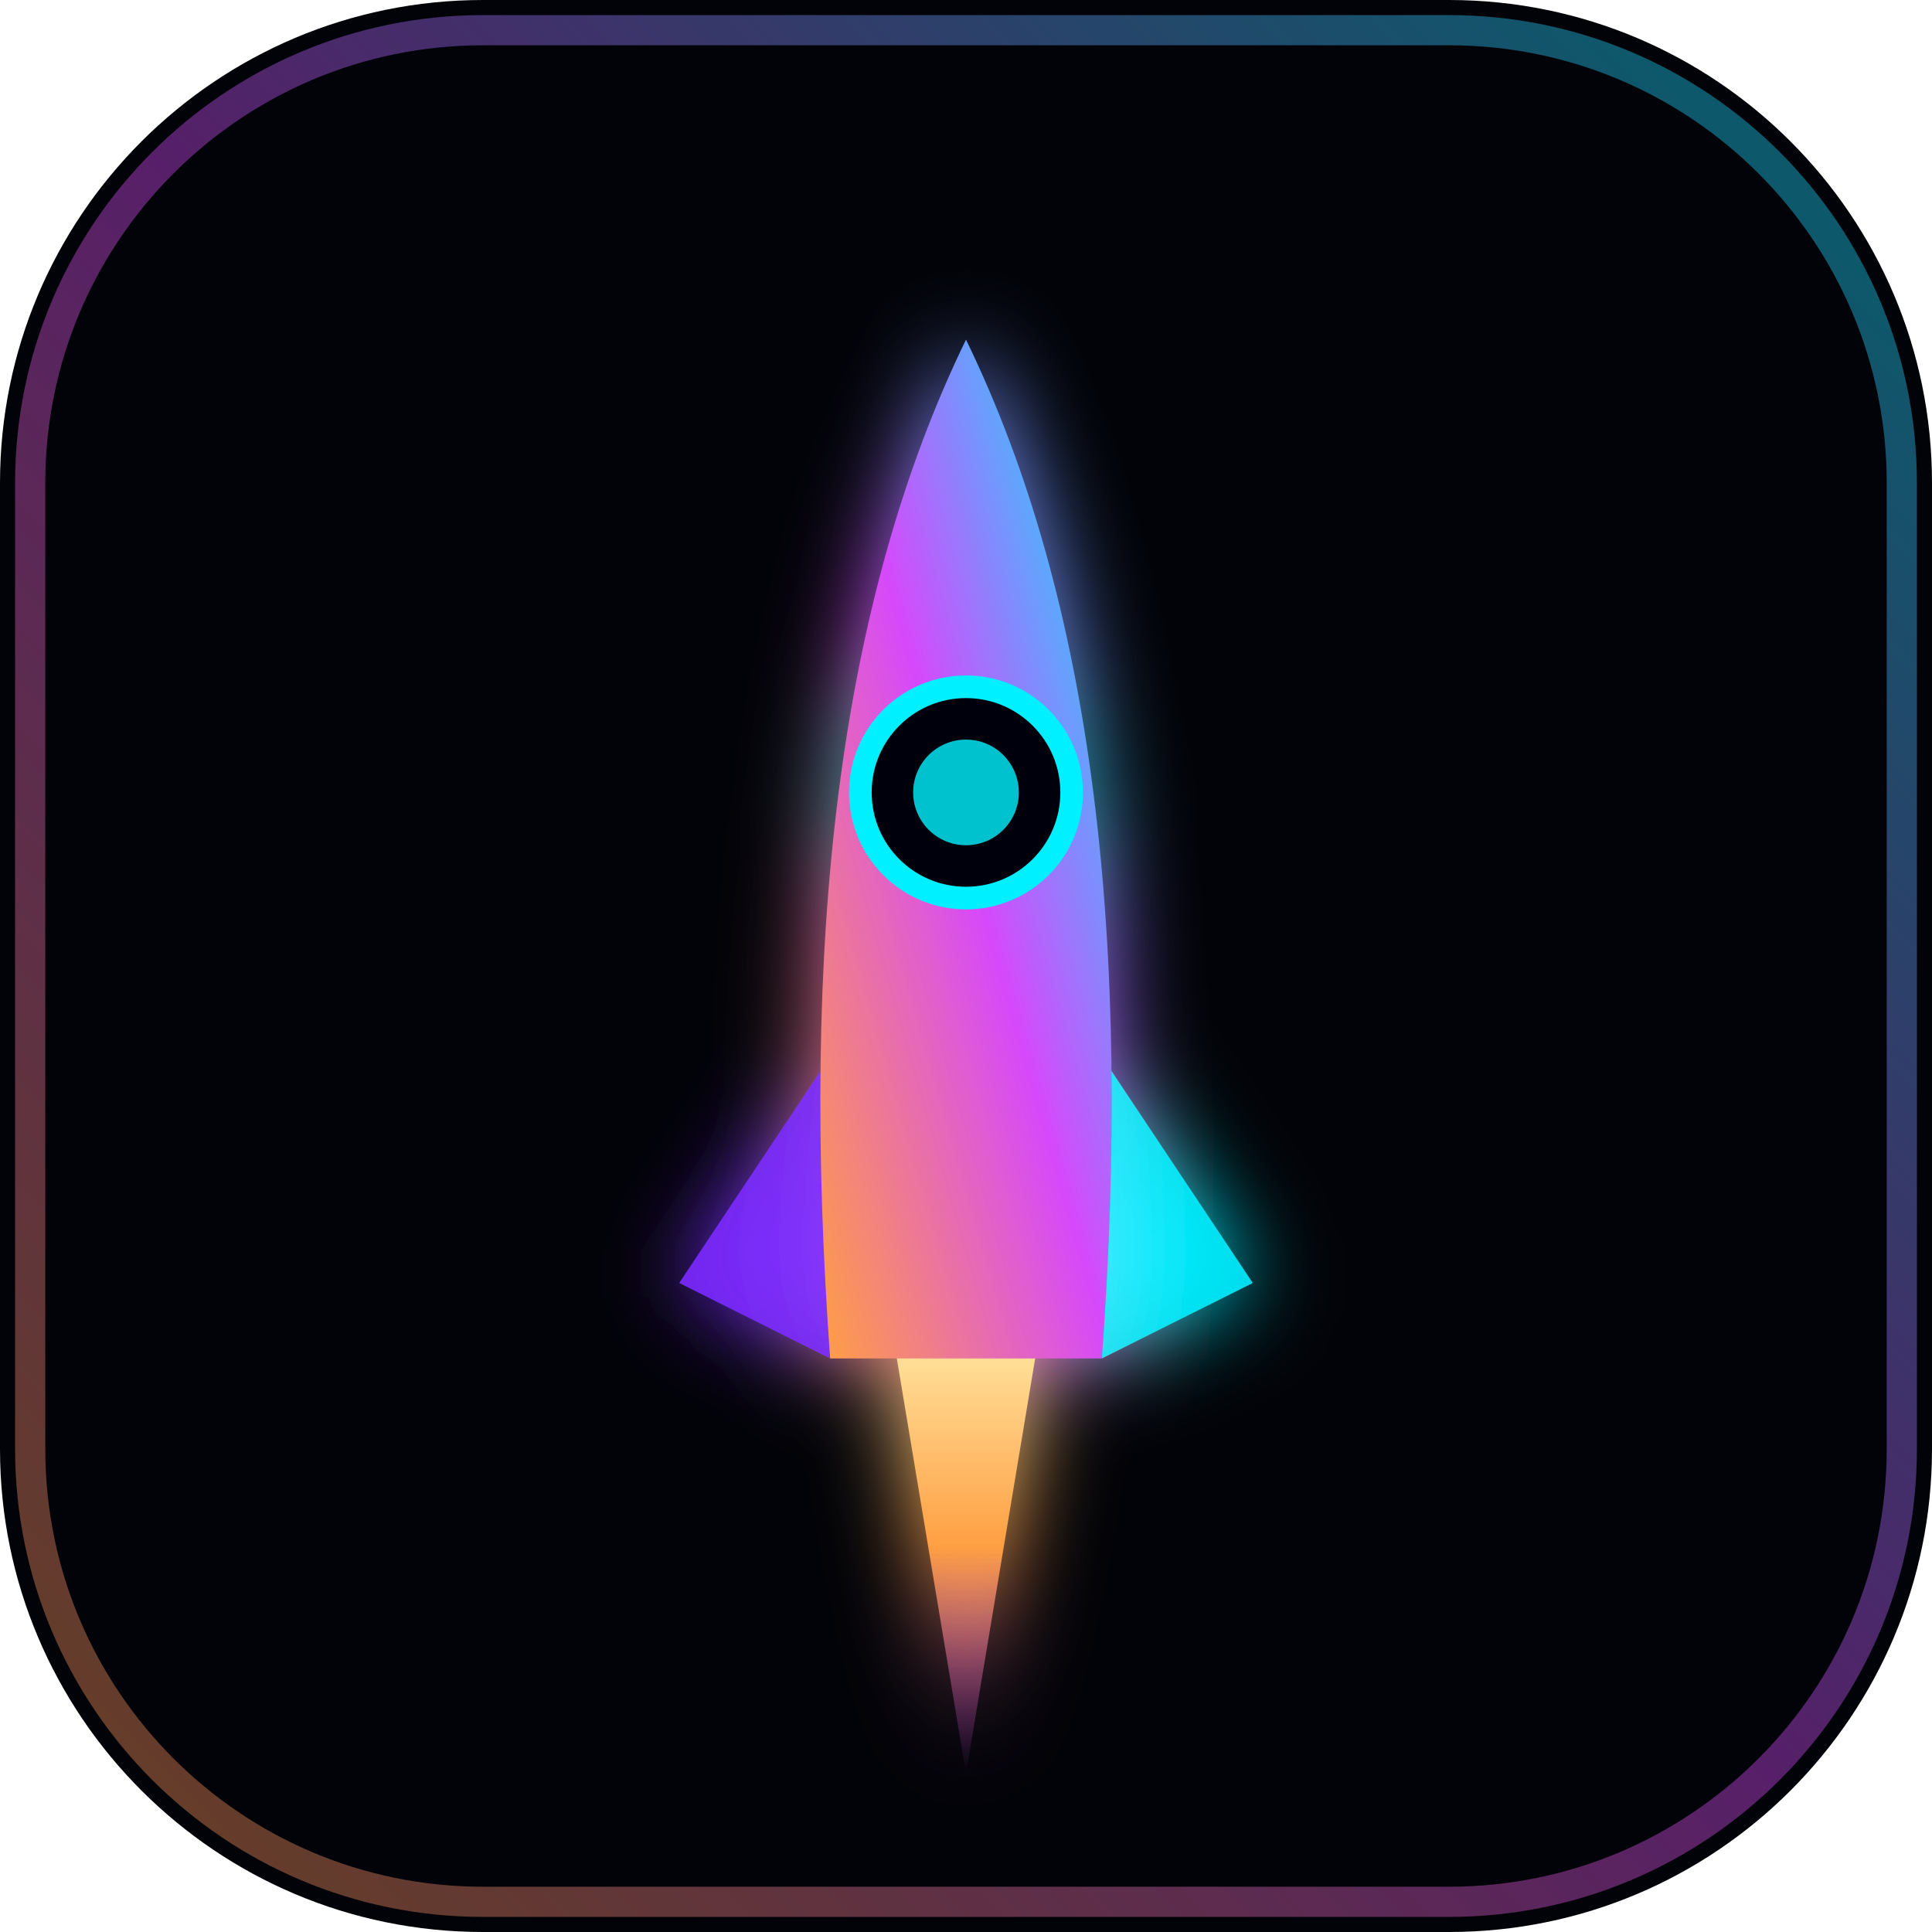
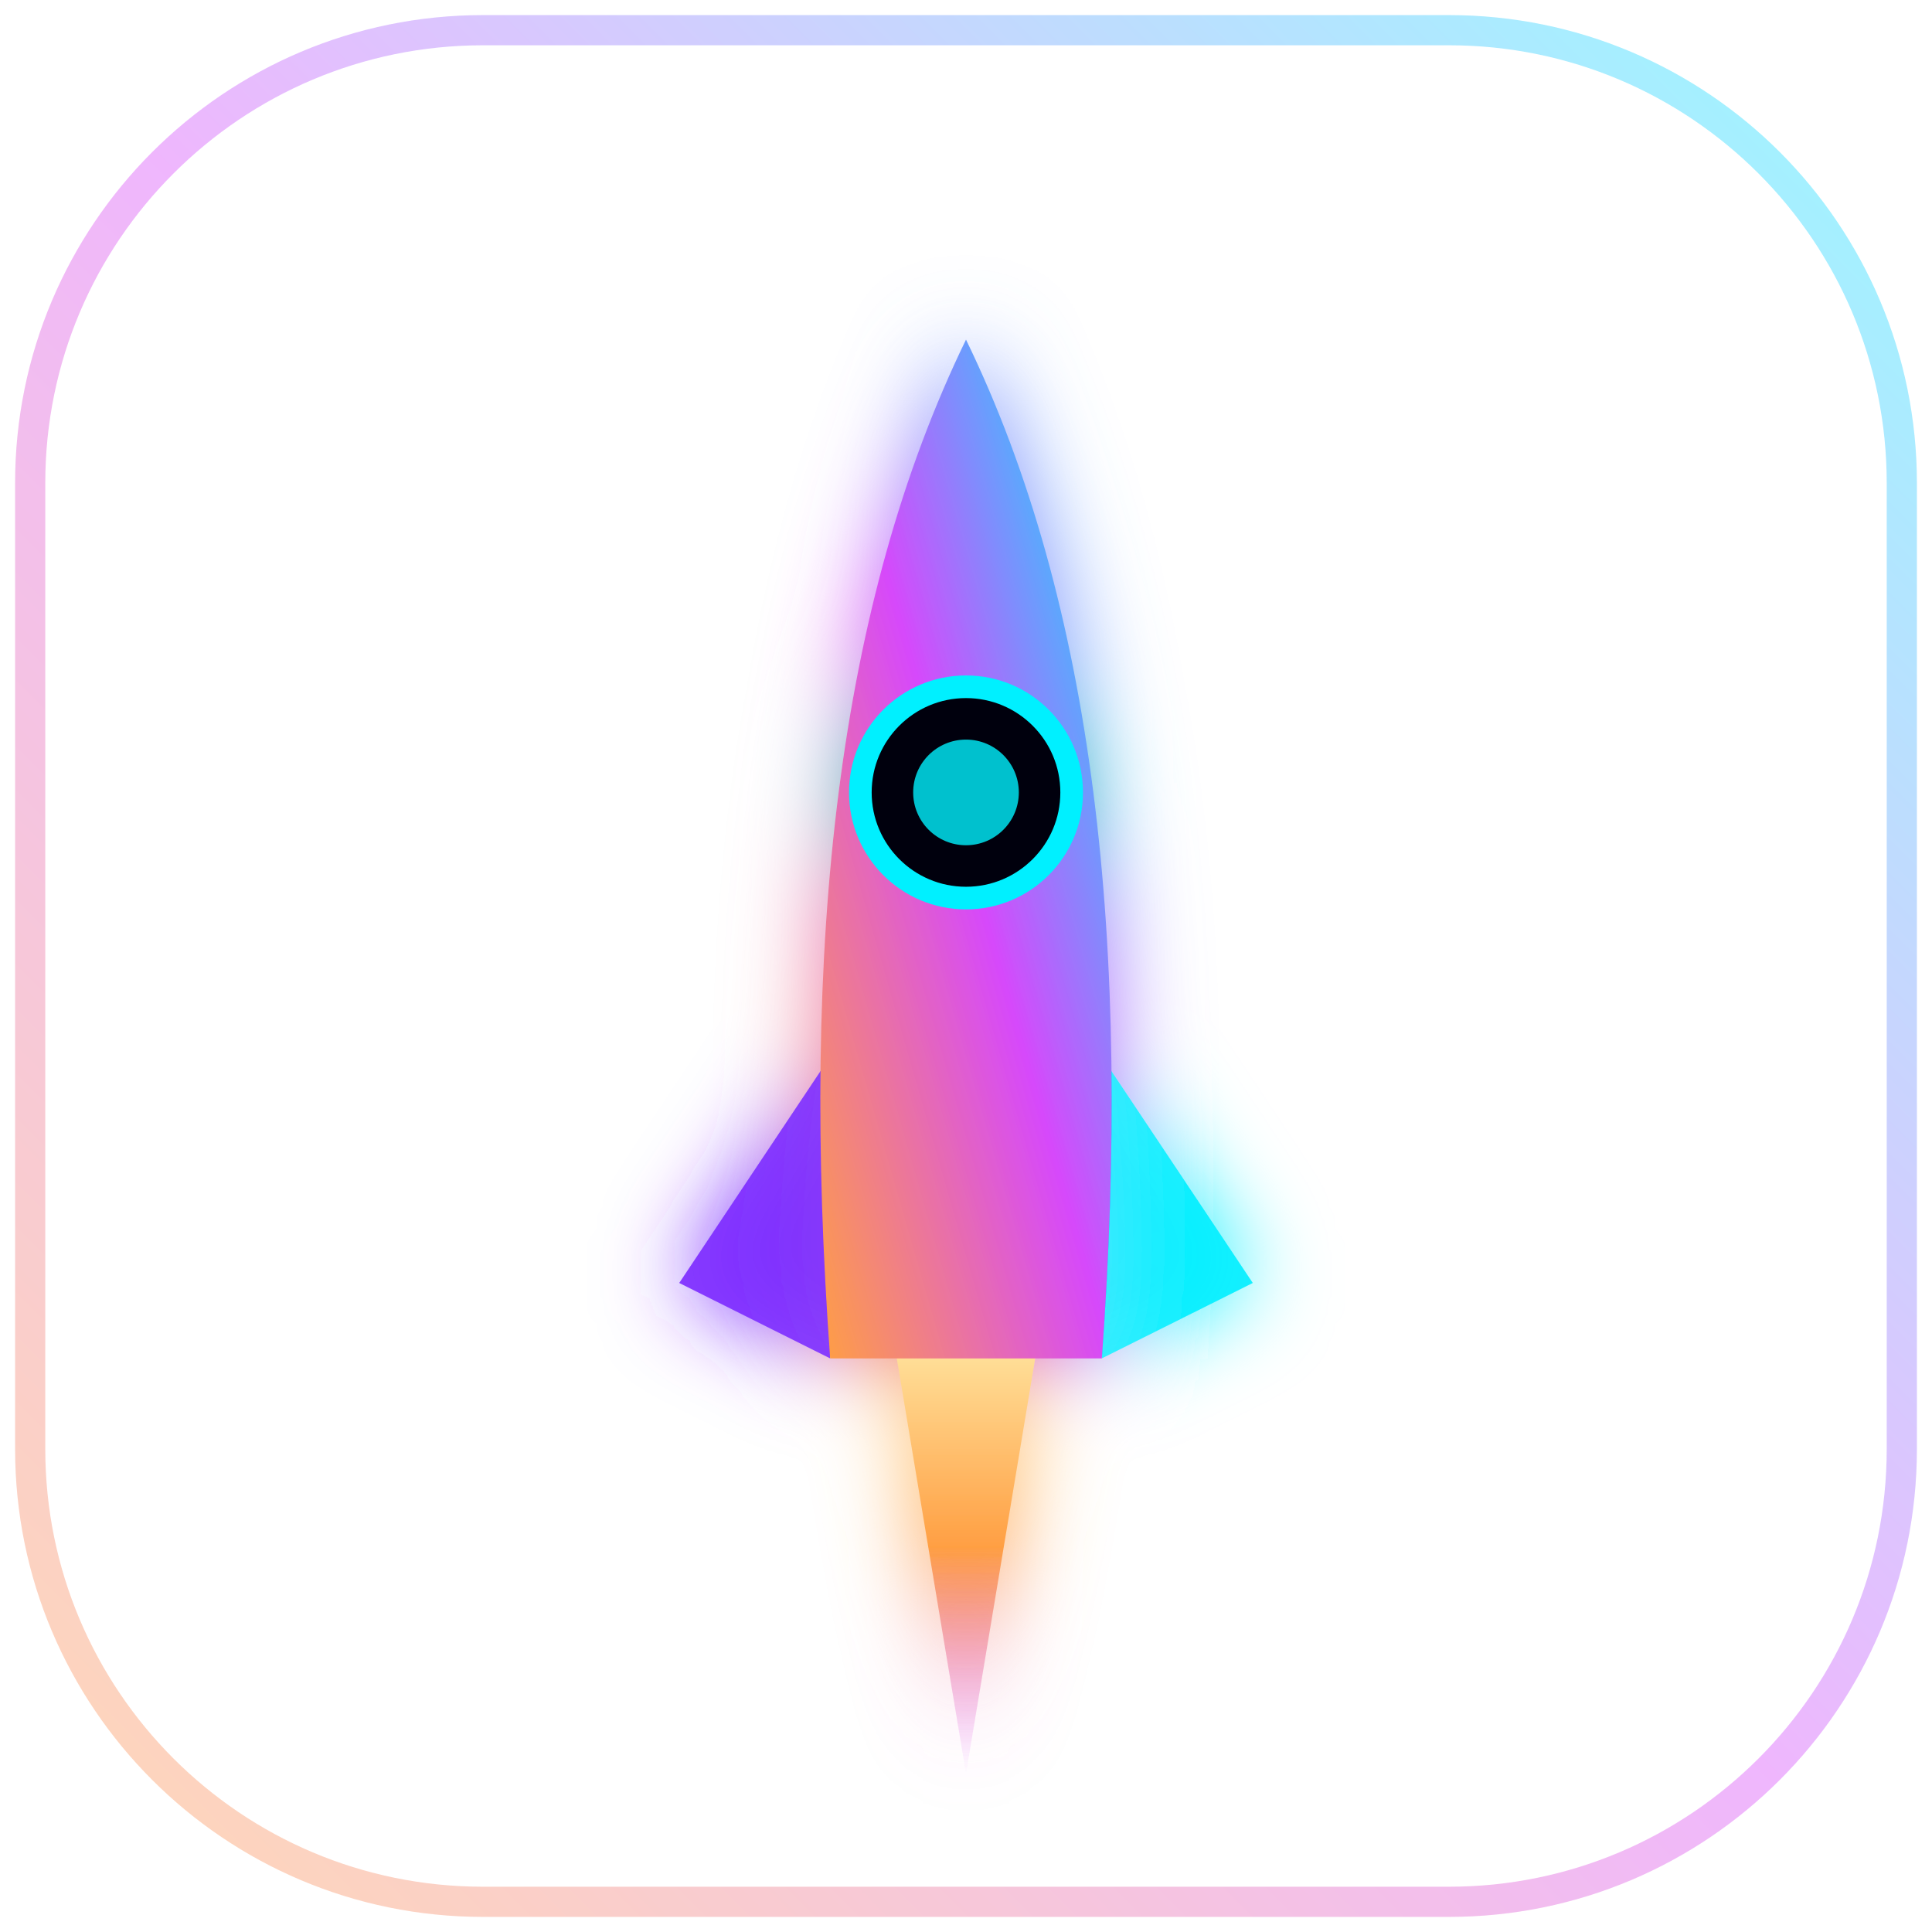
<svg xmlns="http://www.w3.org/2000/svg" viewBox="0 0 512 512" width="100%" height="100%">
  <defs>
    <linearGradient id="metaGrad" x1="0%" y1="100%" x2="100%" y2="0%">
      <stop offset="0%" stop-color="#FF9F43" />
      <stop offset="50%" stop-color="#D649FB" />
      <stop offset="100%" stop-color="#00F0FF" />
    </linearGradient>
    <linearGradient id="flameGrad" x1="0%" y1="0%" x2="0%" y2="100%">
      <stop offset="0%" stop-color="#FFEAA7" />
      <stop offset="50%" stop-color="#FF9F43" />
      <stop offset="100%" stop-color="rgba(214, 73, 251, 0)" />
    </linearGradient>
    <filter id="glow" x="-20%" y="-20%" width="140%" height="140%">
      <feGaussianBlur stdDeviation="12" result="blur" />
      <feComposite in="SourceGraphic" in2="blur" operator="over" />
    </filter>
  </defs>
-   <rect width="512" height="512" rx="128" fill="#020308" />
  <rect width="496" height="496" x="8" y="8" rx="120" fill="none" stroke="url(#metaGrad)" stroke-width="8" opacity="0.4" />
  <g filter="url(#glow)" transform="translate(0, 10)">
    <path d="M 236 340 Q 256 460 256 460 Q 256 460 276 340 Z" fill="url(#flameGrad)" />
    <path d="M 180 330 L 220 270 L 220 350 Z" fill="#7B2EFF" opacity="0.9" />
    <path d="M 332 330 L 292 270 L 292 350 Z" fill="#00F0FF" opacity="0.9" />
    <path d="M 256 80 C 290 150 300 240 292 350 L 220 350 C 212 240 222 150 256 80 Z" fill="url(#metaGrad)" />
    <circle cx="256" cy="200" r="28" fill="#020308" stroke="#00F0FF" stroke-width="6" />
    <circle cx="256" cy="200" r="14" fill="#00F0FF" opacity="0.8" />
  </g>
</svg>
